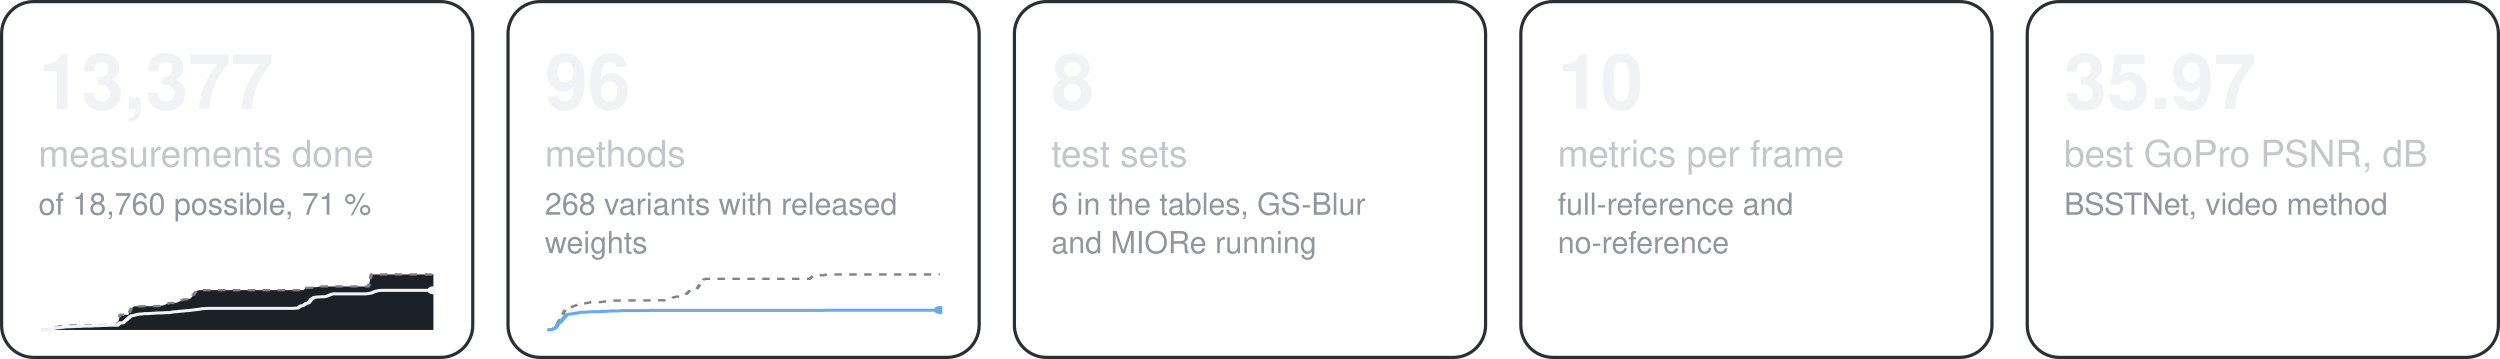
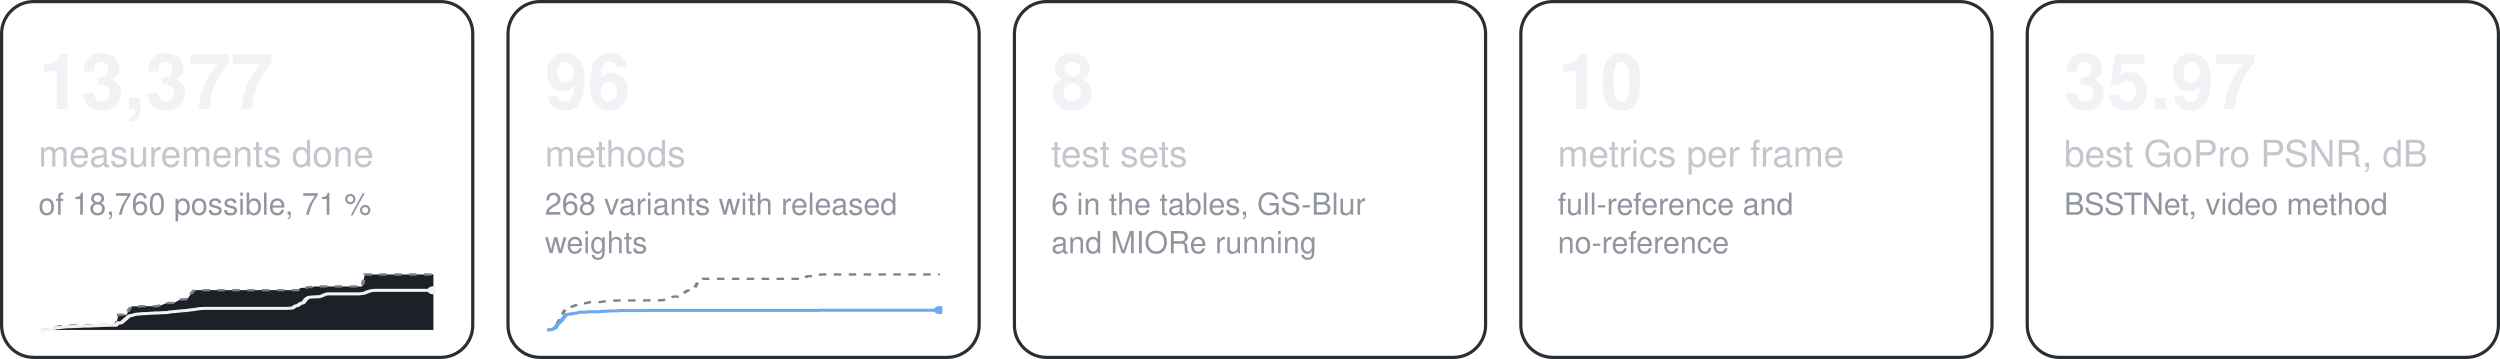
<svg xmlns="http://www.w3.org/2000/svg" viewBox="0 0 780 112" role="img" aria-label="13,377 of 18,760 measurements done; 96 methods, 268 variants" font-family="Geologica, -apple-system, 'Segoe UI', Helvetica, Arial, sans-serif">
  <g transform="translate(0 0)">
    <rect x=".5" y=".5" width="147" height="111" rx="10" fill="none" style="stroke:#2a2e35" />
    <text x="12" y="34" font-size="24" font-weight="600" style="fill:#f0f2f5">13,377</text>
    <text x="12" y="52" font-size="11.5" style="fill:#c3c6cc">measurements done</text>
    <text x="12" y="67" font-size="9.5" style="fill:#9095a0">of 18,760 possible, 71 %</text>
    <g transform="translate(12 84)">
      <svg width="124" height="20" viewBox="0 0 160 38" preserveAspectRatio="none" aria-hidden="true">
-         <polygon points="1.0,36.0 1.0,36.0 2.1,36.0 3.2,35.9 4.3,35.8 5.4,35.2 6.5,34.8 7.6,34.2 8.7,33.8 9.8,33.7 10.9,33.7 12.0,33.6 13.1,33.4 14.2,33.3 15.3,33.3 16.4,33.3 17.5,33.2 18.6,33.2 19.7,33.2 20.8,33.2 21.9,33.2 23.0,33.2 24.1,33.1 25.2,33.1 26.3,33.1 27.4,33.0 28.5,33.0 29.6,33.0 30.7,33.0 31.8,33.0 32.9,27.0 34.0,27.0 35.1,27.0 36.2,27.0 37.3,23.4 38.4,22.0 39.5,22.0 40.6,22.0 41.7,22.0 42.8,21.9 43.9,21.9 45.0,21.9 46.1,21.9 47.2,21.9 48.3,21.9 49.4,21.6 50.5,21.3 51.6,20.6 52.7,20.1 53.8,20.0 54.9,20.0 56.0,19.7 57.1,18.9 58.2,18.0 59.3,17.8 60.4,17.8 61.5,17.0 62.6,14.7 63.7,12.8 64.8,12.4 65.9,12.4 67.0,12.4 68.1,12.4 69.2,12.4 70.3,12.4 71.4,12.4 72.5,12.4 73.6,12.4 74.7,12.4 75.8,12.4 76.9,12.4 78.0,12.4 79.1,12.4 80.2,12.4 81.3,12.4 82.4,12.4 83.5,12.4 84.6,12.4 85.7,12.4 86.8,12.4 87.9,12.4 89.0,12.4 90.1,12.4 91.2,12.4 92.3,12.4 93.4,12.4 94.5,12.4 95.6,12.4 96.7,12.4 97.8,12.4 98.9,12.4 100.0,12.4 101.1,12.4 102.2,12.4 103.3,12.4 104.4,12.4 105.5,12.4 106.6,12.4 107.7,11.1 108.8,11.0 109.9,11.0 111.0,10.6 112.1,10.6 113.2,10.3 114.3,10.2 115.3,10.2 116.4,10.2 117.5,10.2 118.6,10.2 119.7,10.2 120.8,10.2 121.9,10.2 123.0,10.2 124.1,10.2 125.2,10.2 126.3,10.2 127.4,10.2 128.5,10.2 129.6,10.2 130.7,10.2 131.8,10.2 132.9,10.2 134.0,3.1 135.1,3.1 136.2,3.1 137.3,3.1 138.4,3.1 139.5,3.1 140.6,3.1 141.7,3.1 142.8,3.1 143.9,3.1 145.0,3.1 146.1,3.1 147.2,3.1 148.3,3.1 149.4,3.1 150.5,3.1 151.6,3.1 152.7,3.1 153.8,3.1 154.9,3.1 156.0,3.1 157.1,3.1 158.2,3.1 159.0,3.0 159.0,36.0" style="fill:#1c2027" />
-         <polyline points="1.0,36.0 2.1,36.0 3.2,35.9 4.3,35.8 5.4,35.2 6.5,34.8 7.6,34.2 8.7,33.8 9.8,33.7 10.9,33.7 12.0,33.6 13.1,33.4 14.2,33.3 15.3,33.3 16.4,33.3 17.5,33.2 18.6,33.2 19.7,33.2 20.8,33.2 21.9,33.2 23.0,33.2 24.1,33.1 25.2,33.1 26.3,33.1 27.4,33.0 28.5,33.0 29.6,33.0 30.7,33.0 31.8,33.0 32.9,27.0 34.0,27.0 35.1,27.0 36.2,27.0 37.3,23.4 38.4,22.0 39.5,22.0 40.6,22.0 41.7,22.0 42.8,21.9 43.9,21.9 45.0,21.9 46.1,21.9 47.2,21.9 48.3,21.9 49.4,21.6 50.5,21.3 51.6,20.6 52.7,20.1 53.8,20.0 54.9,20.0 56.0,19.7 57.1,18.9 58.2,18.0 59.3,17.8 60.4,17.8 61.5,17.0 62.6,14.7 63.7,12.8 64.8,12.4 65.9,12.4 67.0,12.4 68.1,12.4 69.2,12.4 70.3,12.4 71.4,12.4 72.5,12.4 73.6,12.4 74.7,12.4 75.8,12.4 76.9,12.4 78.0,12.4 79.1,12.4 80.2,12.4 81.3,12.4 82.4,12.4 83.5,12.4 84.6,12.4 85.7,12.4 86.8,12.4 87.9,12.4 89.0,12.4 90.1,12.4 91.2,12.4 92.3,12.4 93.4,12.4 94.5,12.4 95.6,12.4 96.7,12.4 97.8,12.4 98.9,12.4 100.0,12.4 101.1,12.4 102.2,12.4 103.3,12.4 104.4,12.4 105.5,12.4 106.6,12.4 107.7,11.1 108.8,11.0 109.9,11.0 111.0,10.6 112.1,10.6 113.2,10.3 114.3,10.2 115.3,10.2 116.4,10.2 117.5,10.2 118.6,10.2 119.7,10.2 120.8,10.2 121.9,10.2 123.0,10.2 124.1,10.2 125.2,10.2 126.3,10.2 127.4,10.2 128.5,10.2 129.6,10.2 130.7,10.2 131.8,10.2 132.9,10.2 134.0,3.1 135.1,3.1 136.2,3.1 137.3,3.1 138.4,3.1 139.5,3.1 140.6,3.1 141.7,3.1 142.8,3.1 143.9,3.1 145.0,3.1 146.1,3.1 147.2,3.1 148.3,3.1 149.4,3.1 150.5,3.1 151.6,3.1 152.7,3.1 153.8,3.1 154.9,3.1 156.0,3.1 157.1,3.1 158.2,3.1 159.0,3.0" fill="none" style="stroke:#7d828c" stroke-width="1.4" stroke-linejoin="round" stroke-dasharray="3 3" />
-         <polyline points="1.0,36.0 2.1,36.0 3.2,35.9 4.3,35.8 5.4,35.5 6.5,35.0 7.6,34.7 8.7,34.6 9.8,34.4 10.9,34.2 12.0,34.1 13.1,34.1 14.2,34.0 15.3,33.9 16.4,33.9 17.5,33.8 18.6,33.7 19.7,33.7 20.8,33.7 21.9,33.6 23.0,33.5 24.1,33.5 25.2,33.4 26.3,33.3 27.4,33.3 28.5,33.2 29.6,33.2 30.7,33.2 31.8,33.2 32.9,31.8 34.0,31.8 35.1,30.4 36.2,29.0 37.3,27.6 38.4,27.4 39.5,26.9 40.6,26.6 41.7,26.5 42.8,26.3 43.9,26.3 45.0,26.2 46.1,26.1 47.2,26.0 48.3,25.9 49.4,25.9 50.5,25.8 51.6,25.7 52.7,25.7 53.8,25.4 54.9,25.2 56.0,25.1 57.1,24.9 58.2,24.8 59.3,24.6 60.4,24.5 61.5,24.3 62.6,24.1 63.7,23.9 64.8,23.7 65.9,23.4 67.0,23.3 68.1,23.2 69.2,23.2 70.3,23.2 71.4,23.2 72.5,23.2 73.6,23.2 74.7,23.2 75.8,23.2 76.9,23.2 78.0,23.2 79.1,23.2 80.2,23.2 81.3,23.2 82.4,23.2 83.5,23.2 84.6,23.2 85.7,23.2 86.8,23.2 87.9,23.2 89.0,23.2 90.1,23.2 91.2,23.2 92.3,23.2 93.4,23.2 94.5,23.2 95.6,23.2 96.7,23.2 97.8,23.2 98.9,23.2 100.0,23.2 101.1,23.2 102.2,23.2 103.3,23.1 104.4,23.0 105.5,21.8 106.6,21.5 107.7,20.3 108.8,19.9 109.9,17.7 111.0,16.7 112.1,16.5 113.2,16.4 114.3,16.3 115.3,16.3 116.4,15.8 117.5,15.1 118.6,14.6 119.7,14.6 120.8,14.6 121.9,14.6 123.0,14.6 124.1,14.6 125.2,14.6 126.3,14.6 127.4,14.6 128.5,14.6 129.6,14.6 130.7,14.6 131.8,14.6 132.9,14.4 134.0,14.1 135.1,13.4 136.2,12.9 137.3,12.6 138.4,12.5 139.5,12.5 140.6,12.5 141.7,12.5 142.8,12.5 143.9,12.5 145.0,12.5 146.1,12.5 147.2,12.5 148.3,12.5 149.4,12.5 150.5,12.5 151.6,12.5 152.7,12.5 153.8,12.5 154.9,12.5 156.0,12.5 157.1,12.5 158.2,12.5 159.0,12.5" fill="none" style="stroke:#f0f2f5" stroke-width="1.8" stroke-linejoin="round" />
+         <polygon points="1.0,36.0 1.0,36.0 2.1,36.0 3.2,35.9 4.2,35.8 5.3,35.2 6.4,34.8 7.5,34.2 8.5,33.8 9.6,33.7 10.7,33.7 11.8,33.6 12.9,33.4 13.9,33.3 15.0,33.3 16.1,33.3 17.2,33.2 18.2,33.2 19.3,33.2 20.4,33.2 21.5,33.2 22.5,33.2 23.6,33.1 24.7,33.1 25.8,33.1 26.9,33.0 27.9,33.0 29.0,33.0 30.1,33.0 31.2,33.0 32.2,27.0 33.3,27.0 34.4,27.0 35.5,27.0 36.6,23.4 37.6,22.0 38.7,22.0 39.8,22.0 40.9,22.0 41.9,21.9 43.0,21.9 44.1,21.9 45.2,21.9 46.3,21.9 47.3,21.9 48.4,21.6 49.5,21.3 50.6,20.6 51.6,20.1 52.7,20.0 53.8,20.0 54.9,19.7 55.9,18.9 57.0,18.0 58.1,17.8 59.2,17.8 60.3,17.0 61.3,14.7 62.4,12.8 63.5,12.4 64.6,12.4 65.6,12.4 66.7,12.4 67.8,12.4 68.9,12.4 70.0,12.4 71.0,12.4 72.1,12.4 73.2,12.4 74.3,12.4 75.3,12.4 76.4,12.4 77.5,12.4 78.6,12.4 79.7,12.4 80.7,12.4 81.8,12.4 82.9,12.4 84.0,12.4 85.0,12.4 86.1,12.4 87.2,12.4 88.3,12.4 89.4,12.4 90.4,12.4 91.5,12.4 92.6,12.4 93.7,12.4 94.7,12.4 95.8,12.4 96.9,12.4 98.0,12.4 99.0,12.4 100.1,12.4 101.2,12.4 102.3,12.4 103.4,12.4 104.4,12.4 105.5,11.1 106.6,11.0 107.7,11.0 108.7,10.6 109.8,10.6 110.9,10.3 112.0,10.2 113.1,10.2 114.1,10.2 115.2,10.2 116.3,10.2 117.4,10.2 118.4,10.2 119.5,10.2 120.6,10.2 121.7,10.2 122.8,10.2 123.8,10.2 124.9,10.2 126.0,10.2 127.1,10.2 128.1,10.2 129.2,10.2 130.3,10.2 131.4,3.1 132.4,3.1 133.5,3.1 134.6,3.1 135.7,3.1 136.8,3.1 137.8,3.1 138.9,3.1 140.0,3.1 141.1,3.1 142.1,3.1 143.2,3.1 144.3,3.1 145.4,3.1 146.5,3.1 147.5,3.1 148.6,3.1 149.7,3.1 150.8,3.1 151.8,3.1 152.9,3.1 154.0,3.1 155.1,3.1 156.2,3.1 157.2,3.1 158.3,3.1 159.0,3.0 159.0,36.0" style="fill:#1c2027" />
+         <polyline points="1.0,36.0 2.1,36.0 3.2,35.9 4.2,35.8 5.3,35.2 6.4,34.8 7.5,34.2 8.5,33.8 9.6,33.7 10.7,33.7 11.8,33.6 12.9,33.4 13.9,33.3 15.0,33.3 16.1,33.3 17.2,33.2 18.2,33.2 19.3,33.2 20.4,33.2 21.5,33.2 22.5,33.2 23.6,33.1 24.7,33.1 25.8,33.1 26.9,33.0 27.9,33.0 29.0,33.0 30.1,33.0 31.2,33.0 32.2,27.0 33.3,27.0 34.4,27.0 35.5,27.0 36.6,23.4 37.6,22.0 38.7,22.0 39.8,22.0 40.9,22.0 41.9,21.9 43.0,21.9 44.1,21.9 45.2,21.9 46.3,21.9 47.3,21.9 48.4,21.6 49.5,21.3 50.6,20.6 51.6,20.1 52.7,20.0 53.8,20.0 54.9,19.7 55.9,18.9 57.0,18.0 58.1,17.8 59.2,17.8 60.3,17.0 61.3,14.7 62.4,12.8 63.5,12.4 64.6,12.4 65.6,12.4 66.7,12.4 67.8,12.4 68.9,12.4 70.0,12.4 71.0,12.4 72.1,12.4 73.2,12.4 74.3,12.4 75.3,12.4 76.4,12.4 77.5,12.4 78.6,12.4 79.7,12.4 80.7,12.4 81.8,12.4 82.9,12.4 84.0,12.4 85.0,12.4 86.1,12.4 87.2,12.4 88.3,12.4 89.4,12.4 90.4,12.4 91.5,12.4 92.6,12.4 93.7,12.4 94.7,12.4 95.8,12.4 96.9,12.4 98.0,12.4 99.0,12.4 100.1,12.4 101.2,12.4 102.3,12.4 103.4,12.4 104.4,12.4 105.5,11.1 106.6,11.0 107.7,11.0 108.7,10.6 109.8,10.6 110.9,10.3 112.0,10.2 113.1,10.2 114.1,10.2 115.2,10.2 116.3,10.2 117.4,10.2 118.4,10.2 119.5,10.2 120.6,10.2 121.7,10.2 122.8,10.2 123.8,10.2 124.9,10.2 126.0,10.2 127.1,10.2 128.1,10.2 129.2,10.2 130.3,10.2 131.4,3.1 132.4,3.1 133.5,3.1 134.6,3.1 135.7,3.1 136.8,3.1 137.8,3.1 138.9,3.1 140.0,3.1 141.1,3.1 142.1,3.1 143.2,3.1 144.3,3.1 145.4,3.1 146.5,3.1 147.5,3.1 148.6,3.1 149.7,3.1 150.8,3.1 151.8,3.1 152.9,3.1 154.0,3.1 155.1,3.1 156.2,3.1 157.2,3.1 158.3,3.1 159.0,3.0" fill="none" style="stroke:#7d828c" stroke-width="1.4" stroke-linejoin="round" stroke-dasharray="3 3" />
+         <polyline points="1.0,36.0 2.1,36.0 3.2,35.9 4.2,35.8 5.3,35.5 6.4,35.0 7.5,34.7 8.5,34.6 9.6,34.4 10.7,34.2 11.8,34.1 12.9,34.1 13.9,34.0 15.0,33.9 16.1,33.9 17.2,33.8 18.2,33.7 19.3,33.7 20.4,33.7 21.5,33.6 22.5,33.5 23.6,33.5 24.7,33.4 25.8,33.3 26.9,33.3 27.9,33.2 29.0,33.2 30.1,33.2 31.2,33.2 32.2,31.8 33.3,31.8 34.4,30.4 35.5,29.0 36.6,27.6 37.6,27.4 38.7,26.9 39.8,26.6 40.9,26.5 41.9,26.3 43.0,26.3 44.1,26.2 45.2,26.1 46.3,26.0 47.3,25.9 48.4,25.9 49.5,25.8 50.6,25.7 51.6,25.7 52.7,25.4 53.8,25.2 54.9,25.1 55.9,24.9 57.0,24.8 58.1,24.6 59.2,24.5 60.3,24.3 61.3,24.1 62.4,23.9 63.5,23.7 64.6,23.4 65.6,23.3 66.7,23.2 67.8,23.2 68.9,23.2 70.0,23.2 71.0,23.2 72.1,23.2 73.2,23.2 74.3,23.2 75.3,23.2 76.4,23.2 77.5,23.2 78.6,23.2 79.7,23.2 80.7,23.2 81.8,23.2 82.9,23.2 84.0,23.2 85.0,23.2 86.1,23.2 87.2,23.2 88.3,23.2 89.4,23.2 90.4,23.2 91.5,23.2 92.6,23.2 93.7,23.2 94.7,23.2 95.8,23.2 96.9,23.2 98.0,23.2 99.0,23.2 100.1,23.2 101.2,23.1 102.3,23.0 103.4,21.8 104.4,21.5 105.5,20.3 106.6,19.9 107.7,17.7 108.7,16.7 109.8,16.5 110.9,16.4 112.0,16.3 113.1,16.3 114.1,15.8 115.2,15.1 116.3,14.6 117.4,14.6 118.4,14.6 119.5,14.6 120.6,14.6 121.7,14.6 122.8,14.6 123.8,14.6 124.9,14.6 126.0,14.6 127.1,14.6 128.1,14.6 129.2,14.6 130.3,14.4 131.4,14.1 132.4,13.4 133.5,12.9 134.6,12.6 135.7,12.5 136.8,12.5 137.8,12.5 138.9,12.5 140.0,12.5 141.1,12.5 142.1,12.5 143.2,12.5 144.3,12.5 145.4,12.5 146.5,12.5 147.5,12.5 148.6,12.5 149.7,12.5 150.8,12.5 151.8,12.5 152.9,12.5 154.0,12.5 155.1,12.5 156.2,12.5 157.2,12.5 158.3,12.5 159.0,12.5" fill="none" style="stroke:#f0f2f5" stroke-width="1.8" stroke-linejoin="round" />
        <circle cx="159.0" cy="12.5" r="2.4" style="fill:#f0f2f5" />
      </svg>
    </g>
  </g>
  <g transform="translate(158 0)">
    <rect x=".5" y=".5" width="147" height="111" rx="10" fill="none" style="stroke:#2a2e35" />
    <text x="12" y="34" font-size="24" font-weight="600" style="fill:#f0f2f5">96</text>
    <text x="12" y="52" font-size="11.5" style="fill:#c3c6cc">methods</text>
    <text x="12" y="67" font-size="9.5" style="fill:#9095a0">268 variants with released</text>
    <text x="12" y="79" font-size="9.5" style="fill:#9095a0">weights</text>
    <g transform="translate(12 84)">
      <svg width="124" height="20" viewBox="0 0 160 38" preserveAspectRatio="none" aria-hidden="true">
-         <polyline points="1.0,36.0 2.1,35.9 3.2,35.5 4.3,34.8 5.4,31.3 6.5,29.0 7.6,25.5 8.7,23.1 9.8,22.5 10.9,22.3 12.0,21.7 13.1,21.0 14.2,20.2 15.3,20.2 16.4,20.2 17.5,19.9 18.6,19.5 19.7,19.5 20.8,19.5 21.9,19.5 23.0,19.4 24.1,19.1 25.2,19.0 26.3,18.9 27.4,18.6 28.5,18.6 29.6,18.6 30.7,18.5 31.8,18.5 32.9,18.5 34.0,18.5 35.1,18.5 36.2,18.5 37.3,18.5 38.4,18.5 39.5,18.5 40.6,18.5 41.7,18.5 42.8,18.4 43.9,18.4 45.0,18.4 46.1,18.4 47.2,18.4 48.3,18.4 49.4,18.0 50.5,17.7 51.6,16.8 52.7,16.3 53.8,16.2 54.9,16.2 56.0,15.8 57.1,14.5 58.2,12.9 59.3,12.5 60.4,12.5 61.5,11.1 62.6,8.4 63.7,6.2 64.8,5.7 65.9,5.7 67.0,5.7 68.1,5.7 69.2,5.7 70.3,5.7 71.4,5.7 72.5,5.7 73.6,5.7 74.7,5.7 75.8,5.7 76.9,5.7 78.0,5.7 79.1,5.7 80.2,5.7 81.3,5.7 82.4,5.7 83.5,5.7 84.6,5.7 85.7,5.7 86.8,5.7 87.9,5.7 89.0,5.7 90.1,5.7 91.2,5.7 92.3,5.7 93.4,5.7 94.5,5.7 95.6,5.7 96.7,5.7 97.8,5.7 98.9,5.7 100.0,5.7 101.1,5.7 102.2,5.7 103.3,5.7 104.4,5.7 105.5,5.7 106.6,5.7 107.7,4.2 108.8,4.1 109.9,4.1 111.0,3.6 112.1,3.6 113.2,3.2 114.3,3.1 115.3,3.1 116.4,3.1 117.5,3.1 118.6,3.1 119.7,3.1 120.8,3.1 121.9,3.1 123.0,3.1 124.1,3.1 125.2,3.1 126.3,3.1 127.4,3.1 128.5,3.1 129.6,3.1 130.7,3.1 131.8,3.1 132.9,3.1 134.0,3.1 135.1,3.1 136.2,3.1 137.3,3.1 138.4,3.1 139.5,3.1 140.6,3.1 141.7,3.1 142.8,3.1 143.9,3.1 145.0,3.1 146.1,3.1 147.2,3.1 148.3,3.1 149.4,3.1 150.5,3.1 151.6,3.1 152.7,3.1 153.8,3.1 154.9,3.1 156.0,3.1 157.1,3.1 158.2,3.1 159.0,3.0" fill="none" style="stroke:#7d828c" stroke-width="1.4" stroke-linejoin="round" stroke-dasharray="3 3" />
-         <polyline points="1.0,36.0 2.1,35.9 3.2,35.5 4.3,34.8 5.4,32.3 6.5,31.0 7.6,28.9 8.7,27.0 9.8,26.6 10.9,26.5 12.0,26.1 13.1,26.0 14.2,25.5 15.3,25.5 16.4,25.5 17.5,25.3 18.6,25.2 19.7,25.2 20.8,25.2 21.9,25.2 23.0,25.0 24.1,25.0 25.2,24.9 26.3,24.8 27.4,24.7 28.5,24.7 29.6,24.7 30.7,24.5 31.8,24.5 32.9,24.5 34.0,24.5 35.1,24.5 36.2,24.5 37.3,24.5 38.4,24.5 39.5,24.5 40.6,24.5 41.7,24.5 42.8,24.4 43.9,24.4 45.0,24.4 46.1,24.4 47.2,24.4 48.3,24.4 49.4,24.4 50.5,24.4 51.6,24.4 52.7,24.4 53.8,24.4 54.9,24.4 56.0,24.4 57.1,24.4 58.2,24.4 59.3,24.4 60.4,24.4 61.5,24.4 62.6,24.4 63.7,24.4 64.8,24.4 65.9,24.4 67.0,24.4 68.1,24.4 69.2,24.4 70.3,24.4 71.4,24.4 72.5,24.4 73.6,24.4 74.7,24.4 75.8,24.4 76.9,24.4 78.0,24.4 79.1,24.4 80.2,24.4 81.3,24.4 82.4,24.4 83.5,24.4 84.6,24.4 85.7,24.4 86.8,24.4 87.9,24.4 89.0,24.4 90.1,24.4 91.2,24.4 92.3,24.4 93.4,24.4 94.5,24.4 95.6,24.4 96.7,24.4 97.8,24.4 98.9,24.4 100.0,24.4 101.1,24.4 102.2,24.4 103.3,24.4 104.4,24.4 105.5,24.4 106.6,24.4 107.7,24.4 108.8,24.4 109.9,24.4 111.0,24.4 112.1,24.4 113.2,24.3 114.3,24.3 115.3,24.3 116.4,24.3 117.5,24.3 118.6,24.3 119.7,24.3 120.8,24.3 121.9,24.3 123.0,24.3 124.1,24.3 125.2,24.3 126.3,24.3 127.4,24.3 128.5,24.3 129.6,24.3 130.7,24.3 131.8,24.3 132.9,24.3 134.0,24.3 135.1,24.3 136.2,24.3 137.3,24.3 138.4,24.3 139.5,24.3 140.6,24.3 141.7,24.3 142.8,24.3 143.9,24.3 145.0,24.3 146.1,24.3 147.2,24.3 148.3,24.3 149.4,24.3 150.5,24.3 151.6,24.3 152.7,24.3 153.8,24.3 154.9,24.3 156.0,24.3 157.1,24.3 158.2,24.3 159.0,24.2" fill="none" style="stroke:#6aa8f0" stroke-width="1.8" stroke-linejoin="round" />
+         <polyline points="1.0,36.0 2.1,35.9 3.2,35.5 4.2,34.8 5.3,31.3 6.4,29.0 7.5,25.5 8.5,23.1 9.6,22.5 10.7,22.3 11.8,21.7 12.9,21.0 13.9,20.2 15.0,20.2 16.1,20.2 17.2,19.9 18.2,19.5 19.3,19.5 20.4,19.5 21.5,19.5 22.5,19.4 23.6,19.1 24.7,19.0 25.8,18.9 26.9,18.6 27.9,18.6 29.0,18.6 30.1,18.5 31.2,18.5 32.2,18.5 33.3,18.5 34.4,18.5 35.5,18.5 36.6,18.5 37.6,18.5 38.7,18.5 39.8,18.5 40.9,18.5 41.9,18.4 43.0,18.4 44.1,18.4 45.2,18.4 46.3,18.4 47.3,18.4 48.4,18.0 49.5,17.7 50.6,16.8 51.6,16.3 52.7,16.2 53.8,16.2 54.9,15.8 55.9,14.5 57.0,12.9 58.1,12.5 59.2,12.5 60.3,11.1 61.3,8.4 62.4,6.2 63.5,5.7 64.6,5.7 65.6,5.7 66.7,5.7 67.8,5.7 68.9,5.7 70.0,5.7 71.0,5.7 72.1,5.7 73.2,5.7 74.3,5.7 75.3,5.7 76.4,5.7 77.5,5.7 78.6,5.7 79.7,5.7 80.7,5.7 81.8,5.7 82.9,5.7 84.0,5.7 85.0,5.7 86.1,5.7 87.2,5.7 88.3,5.7 89.4,5.7 90.4,5.7 91.5,5.7 92.6,5.7 93.7,5.7 94.7,5.7 95.8,5.7 96.9,5.7 98.0,5.7 99.0,5.7 100.1,5.7 101.2,5.7 102.3,5.7 103.4,5.7 104.4,5.7 105.5,4.2 106.6,4.1 107.7,4.1 108.7,3.6 109.8,3.6 110.9,3.2 112.0,3.1 113.1,3.1 114.1,3.1 115.2,3.1 116.3,3.1 117.4,3.1 118.4,3.1 119.5,3.1 120.6,3.1 121.7,3.1 122.8,3.1 123.8,3.1 124.9,3.1 126.0,3.1 127.1,3.1 128.1,3.1 129.2,3.1 130.3,3.1 131.4,3.1 132.4,3.1 133.5,3.1 134.6,3.1 135.7,3.1 136.8,3.1 137.8,3.1 138.9,3.1 140.0,3.1 141.1,3.1 142.1,3.1 143.2,3.1 144.3,3.1 145.4,3.1 146.5,3.1 147.5,3.1 148.6,3.1 149.7,3.1 150.8,3.1 151.8,3.1 152.9,3.1 154.0,3.1 155.1,3.1 156.2,3.1 157.2,3.1 158.3,3.1 159.0,3.0" fill="none" style="stroke:#7d828c" stroke-width="1.4" stroke-linejoin="round" stroke-dasharray="3 3" />
+         <polyline points="1.0,36.0 2.1,35.9 3.2,35.5 4.2,34.8 5.3,32.3 6.4,31.0 7.5,28.9 8.5,27.0 9.6,26.6 10.7,26.5 11.8,26.1 12.9,26.0 13.9,25.5 15.0,25.5 16.1,25.5 17.2,25.3 18.2,25.2 19.3,25.2 20.4,25.2 21.5,25.2 22.5,25.0 23.6,25.0 24.7,24.9 25.8,24.8 26.9,24.7 27.9,24.7 29.0,24.7 30.1,24.5 31.2,24.5 32.2,24.5 33.3,24.5 34.4,24.5 35.5,24.5 36.6,24.5 37.6,24.5 38.7,24.5 39.8,24.5 40.9,24.5 41.9,24.4 43.0,24.4 44.1,24.4 45.2,24.4 46.3,24.4 47.3,24.4 48.4,24.4 49.5,24.4 50.6,24.4 51.6,24.4 52.7,24.4 53.8,24.4 54.9,24.4 55.9,24.4 57.0,24.4 58.1,24.4 59.2,24.4 60.3,24.4 61.3,24.4 62.4,24.4 63.5,24.4 64.6,24.4 65.6,24.4 66.7,24.4 67.8,24.4 68.9,24.4 70.0,24.4 71.0,24.4 72.1,24.4 73.2,24.4 74.3,24.4 75.3,24.4 76.4,24.4 77.5,24.4 78.6,24.4 79.7,24.4 80.7,24.4 81.8,24.4 82.9,24.4 84.0,24.4 85.0,24.4 86.1,24.4 87.2,24.4 88.3,24.4 89.4,24.4 90.4,24.4 91.5,24.4 92.6,24.4 93.7,24.4 94.7,24.4 95.8,24.4 96.9,24.4 98.0,24.4 99.0,24.4 100.1,24.4 101.2,24.4 102.3,24.4 103.4,24.4 104.4,24.4 105.5,24.4 106.6,24.4 107.7,24.4 108.7,24.4 109.8,24.4 110.9,24.3 112.0,24.3 113.1,24.3 114.1,24.3 115.2,24.3 116.3,24.3 117.4,24.3 118.4,24.3 119.5,24.3 120.6,24.3 121.7,24.3 122.8,24.3 123.8,24.3 124.9,24.3 126.0,24.3 127.1,24.3 128.1,24.3 129.2,24.3 130.3,24.3 131.4,24.3 132.4,24.3 133.5,24.3 134.6,24.3 135.7,24.3 136.8,24.3 137.8,24.3 138.9,24.3 140.0,24.3 141.1,24.3 142.1,24.3 143.2,24.3 144.3,24.3 145.4,24.3 146.5,24.3 147.5,24.3 148.6,24.3 149.7,24.3 150.8,24.3 151.8,24.3 152.9,24.3 154.0,24.3 155.1,24.3 156.2,24.3 157.2,24.3 158.3,24.3 159.0,24.2" fill="none" style="stroke:#6aa8f0" stroke-width="1.8" stroke-linejoin="round" />
        <circle cx="159.0" cy="24.2" r="2.4" style="fill:#6aa8f0" />
      </svg>
    </g>
  </g>
  <g transform="translate(316 0)">
    <rect x=".5" y=".5" width="147" height="111" rx="10" fill="none" style="stroke:#2a2e35" />
    <text x="12" y="34" font-size="24" font-weight="600" style="fill:#f0f2f5">8</text>
    <text x="12" y="52" font-size="11.5" style="fill:#c3c6cc">test sets</text>
    <text x="12" y="67" font-size="9.5" style="fill:#9095a0">6 in the tables, GS-Blur</text>
    <text x="12" y="79" font-size="9.5" style="fill:#9095a0">and MIORe running</text>
  </g>
  <g transform="translate(474 0)">
    <rect x=".5" y=".5" width="147" height="111" rx="10" fill="none" style="stroke:#2a2e35" />
    <text x="12" y="34" font-size="24" font-weight="600" style="fill:#f0f2f5">10</text>
    <text x="12" y="52" font-size="11.5" style="fill:#c3c6cc">metrics per frame</text>
    <text x="12" y="67" font-size="9.5" style="fill:#9095a0">full-reference and</text>
    <text x="12" y="79" font-size="9.5" style="fill:#9095a0">no-reference</text>
  </g>
  <g transform="translate(632 0)">
    <rect x=".5" y=".5" width="147" height="111" rx="10" fill="none" style="stroke:#2a2e35" />
    <text x="12" y="34" font-size="24" font-weight="600" style="fill:#f0f2f5">35.97</text>
    <text x="12" y="52" font-size="11.5" style="fill:#c3c6cc">best GoPro PSNR, dB</text>
    <text x="12" y="67" font-size="9.5" style="fill:#9095a0">BSSTNet, video method</text>
  </g>
</svg>
